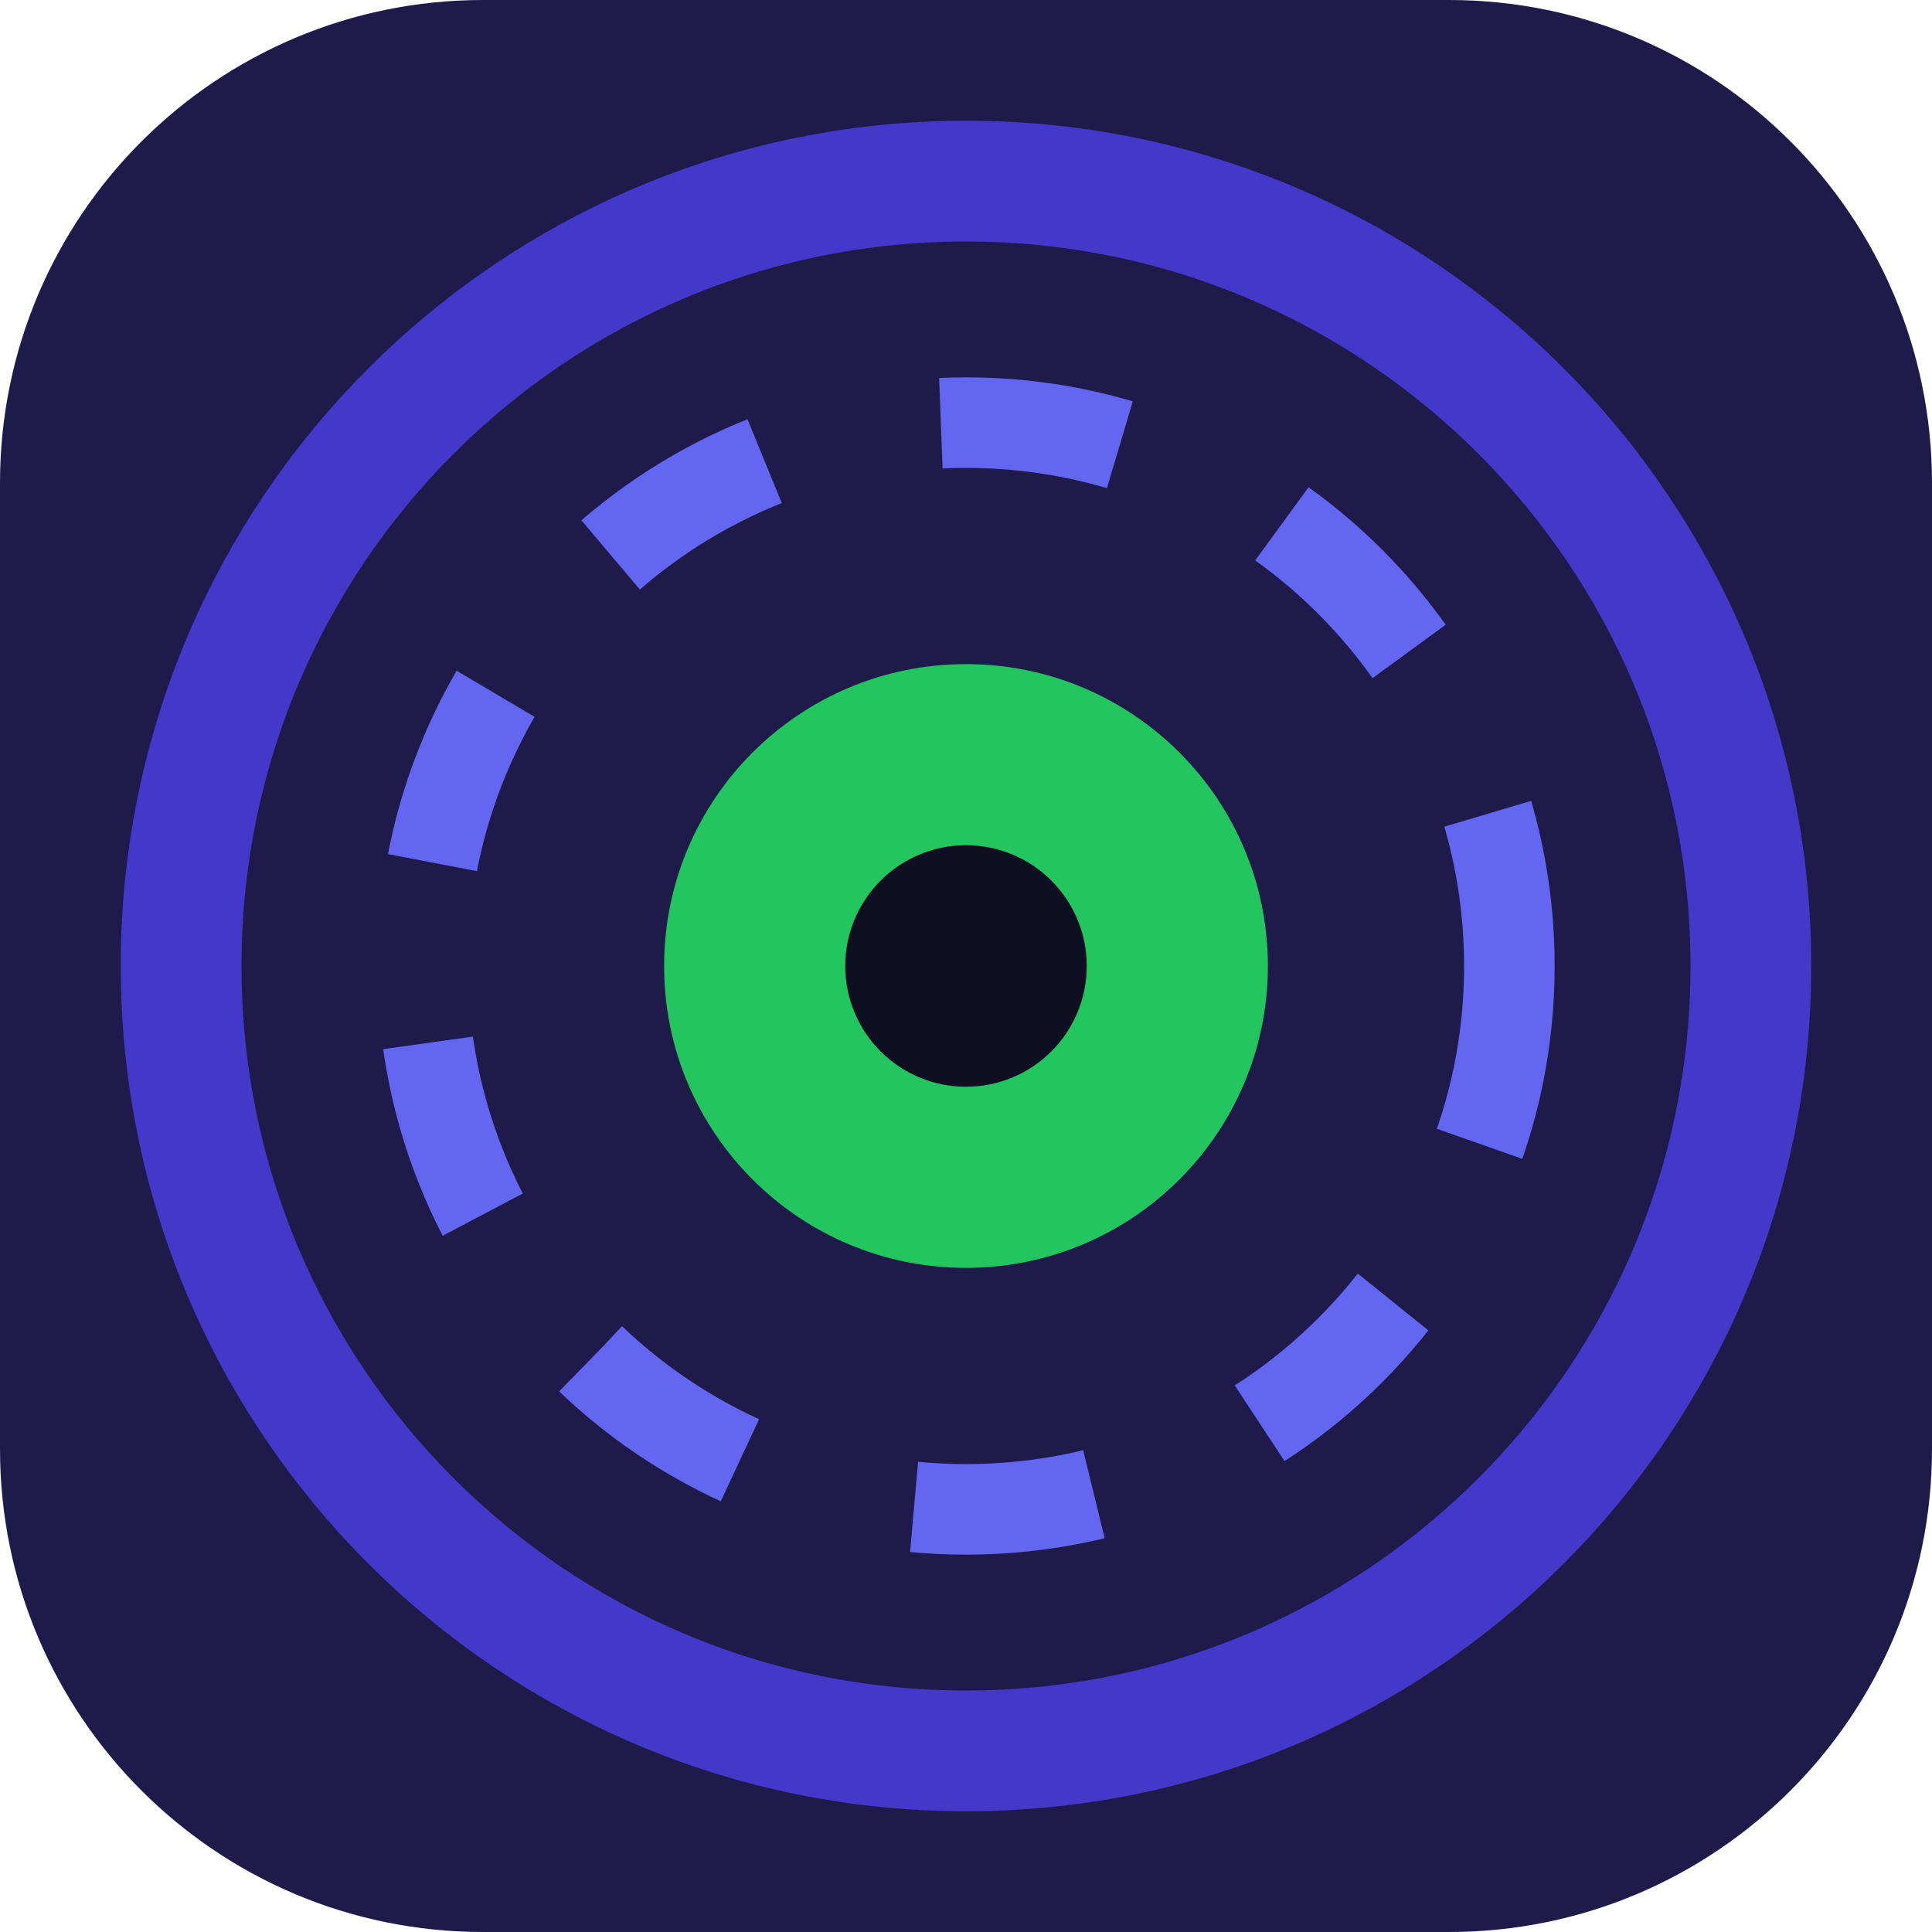
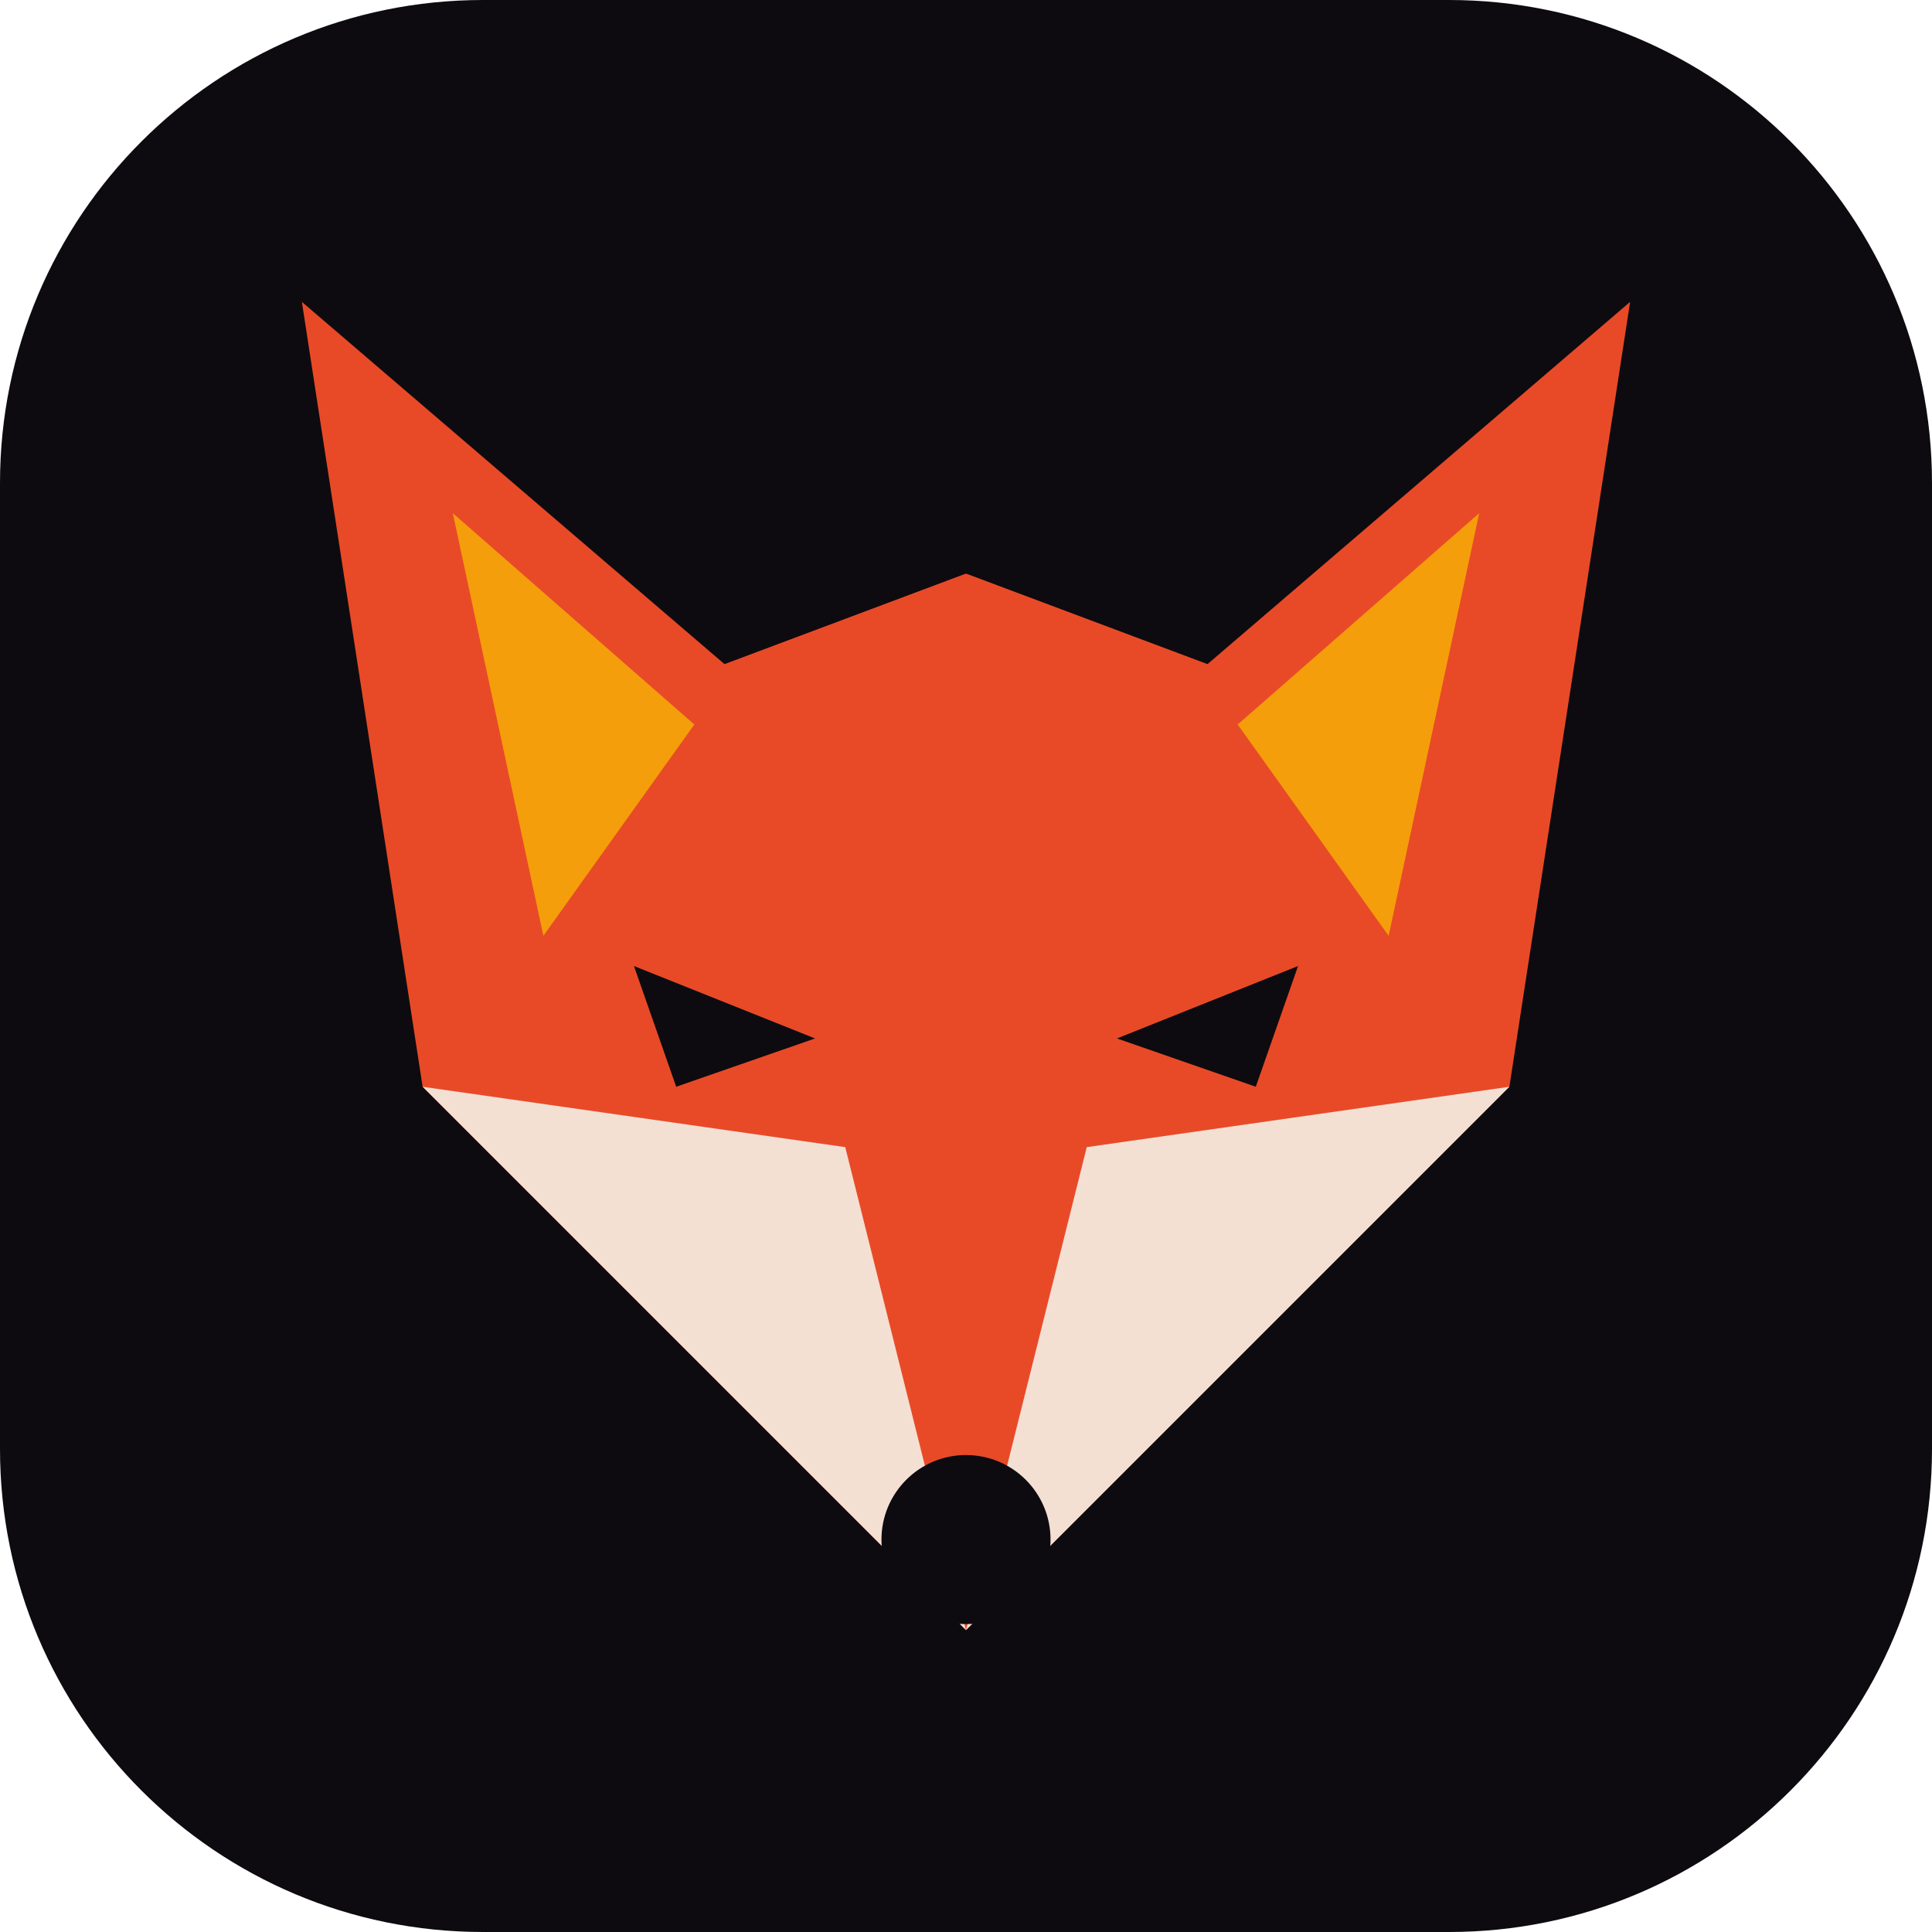
<svg xmlns="http://www.w3.org/2000/svg" viewBox="0 0 32 32" fill="none">
-   <rect width="32" height="32" rx="8" fill="#1E1B4B" />
-   <circle cx="16" cy="16" r="13" stroke="#4338CA" stroke-width="2" />
-   <circle cx="16" cy="16" r="9" stroke="#6366F1" stroke-width="1.5" stroke-dasharray="3 3" />
-   <circle cx="16" cy="16" r="5" fill="#22C55E" />
-   <circle cx="16" cy="16" r="2" fill="#0F0F23" />
+   <rect width="32" height="32" rx="8" fill="#0D0B10" />
+   <path d="M5 5L12 11L16 9.5L20 11L27 5L25 18L16 27L7 18L5 5Z" fill="#E84A27" />
+   <path d="M7.5 8.5L11.5 12L9 15.5L7.5 8.5Z" fill="#F59E0B" />
+   <path d="M24.5 8.5L20.5 12L23 15.5L24.5 8.5Z" fill="#F59E0B" />
+   <path d="M7 18L16 27L14 19L7 18Z" fill="#F5F0E6" fill-opacity="0.9" />
+   <path d="M25 18L16 27L18 19L25 18Z" fill="#F5F0E6" fill-opacity="0.9" />
+   <path d="M10.5 16L13.5 17.2L11.2 18L10.5 16Z" fill="#0D0B10" />
+   <path d="M21.5 16L18.5 17.2L20.8 18L21.5 16Z" fill="#0D0B10" />
+   <circle cx="16" cy="25.5" r="1.4" fill="#0D0B10" />
</svg>
